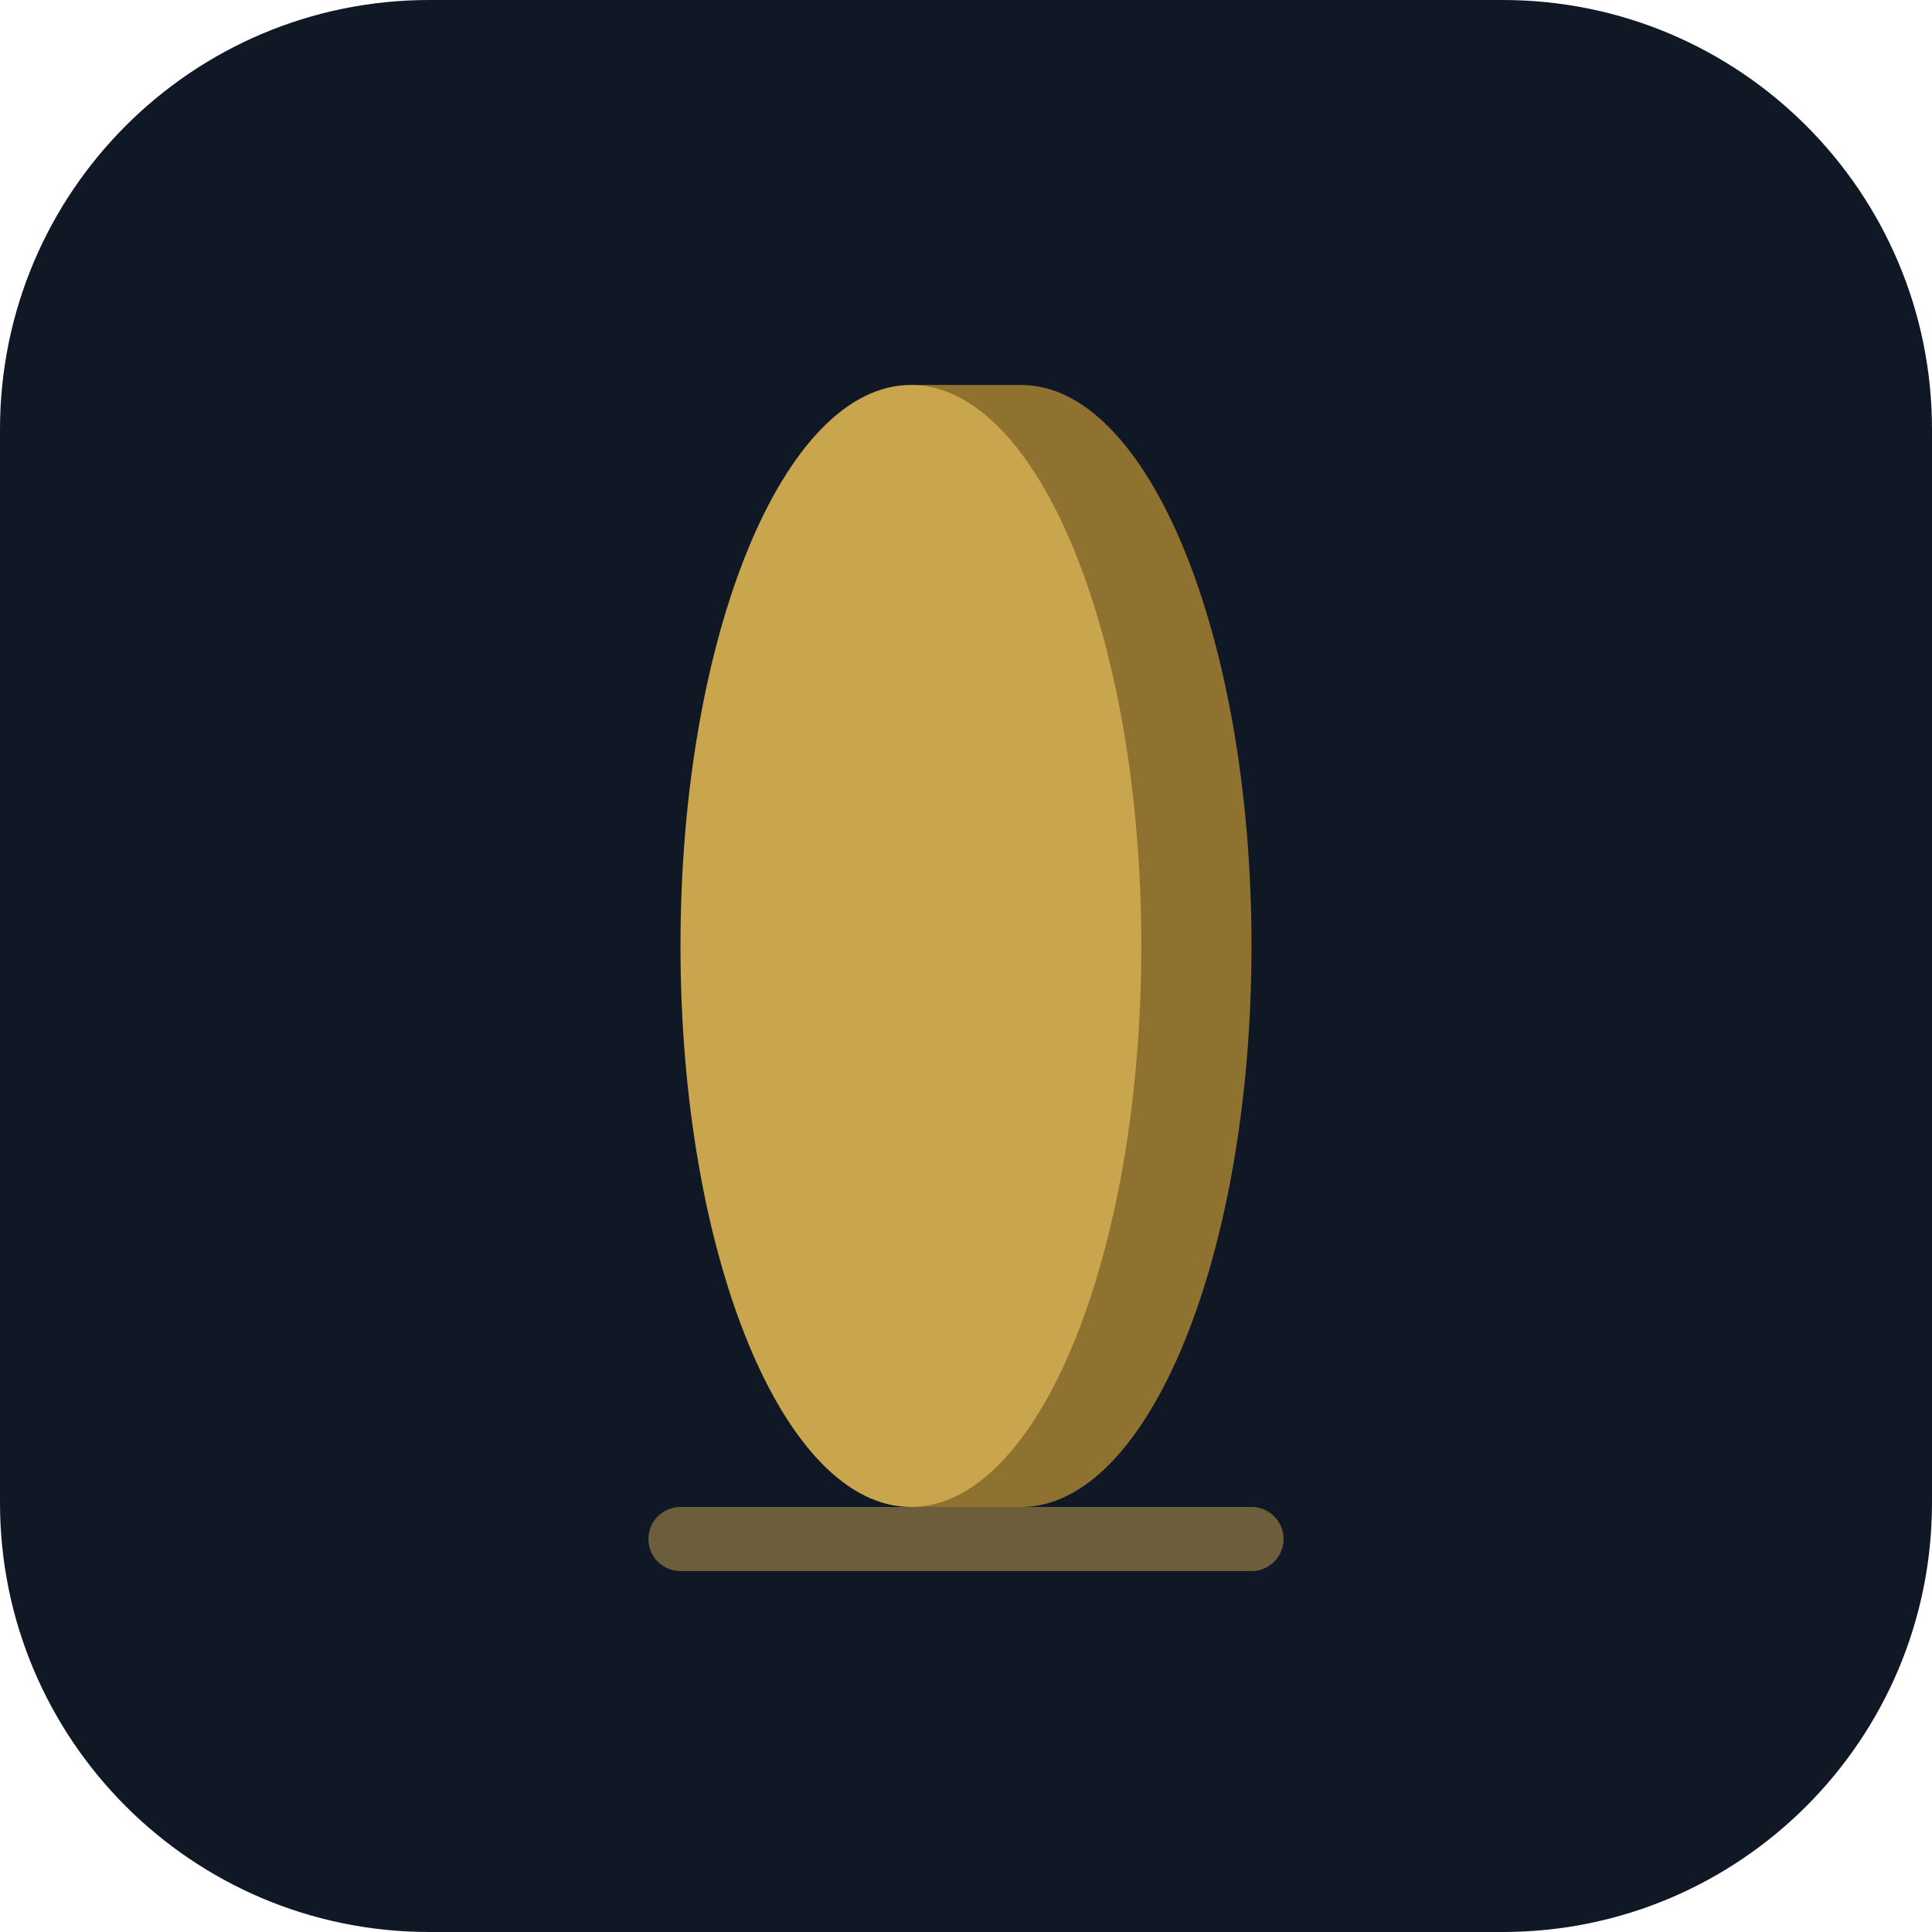
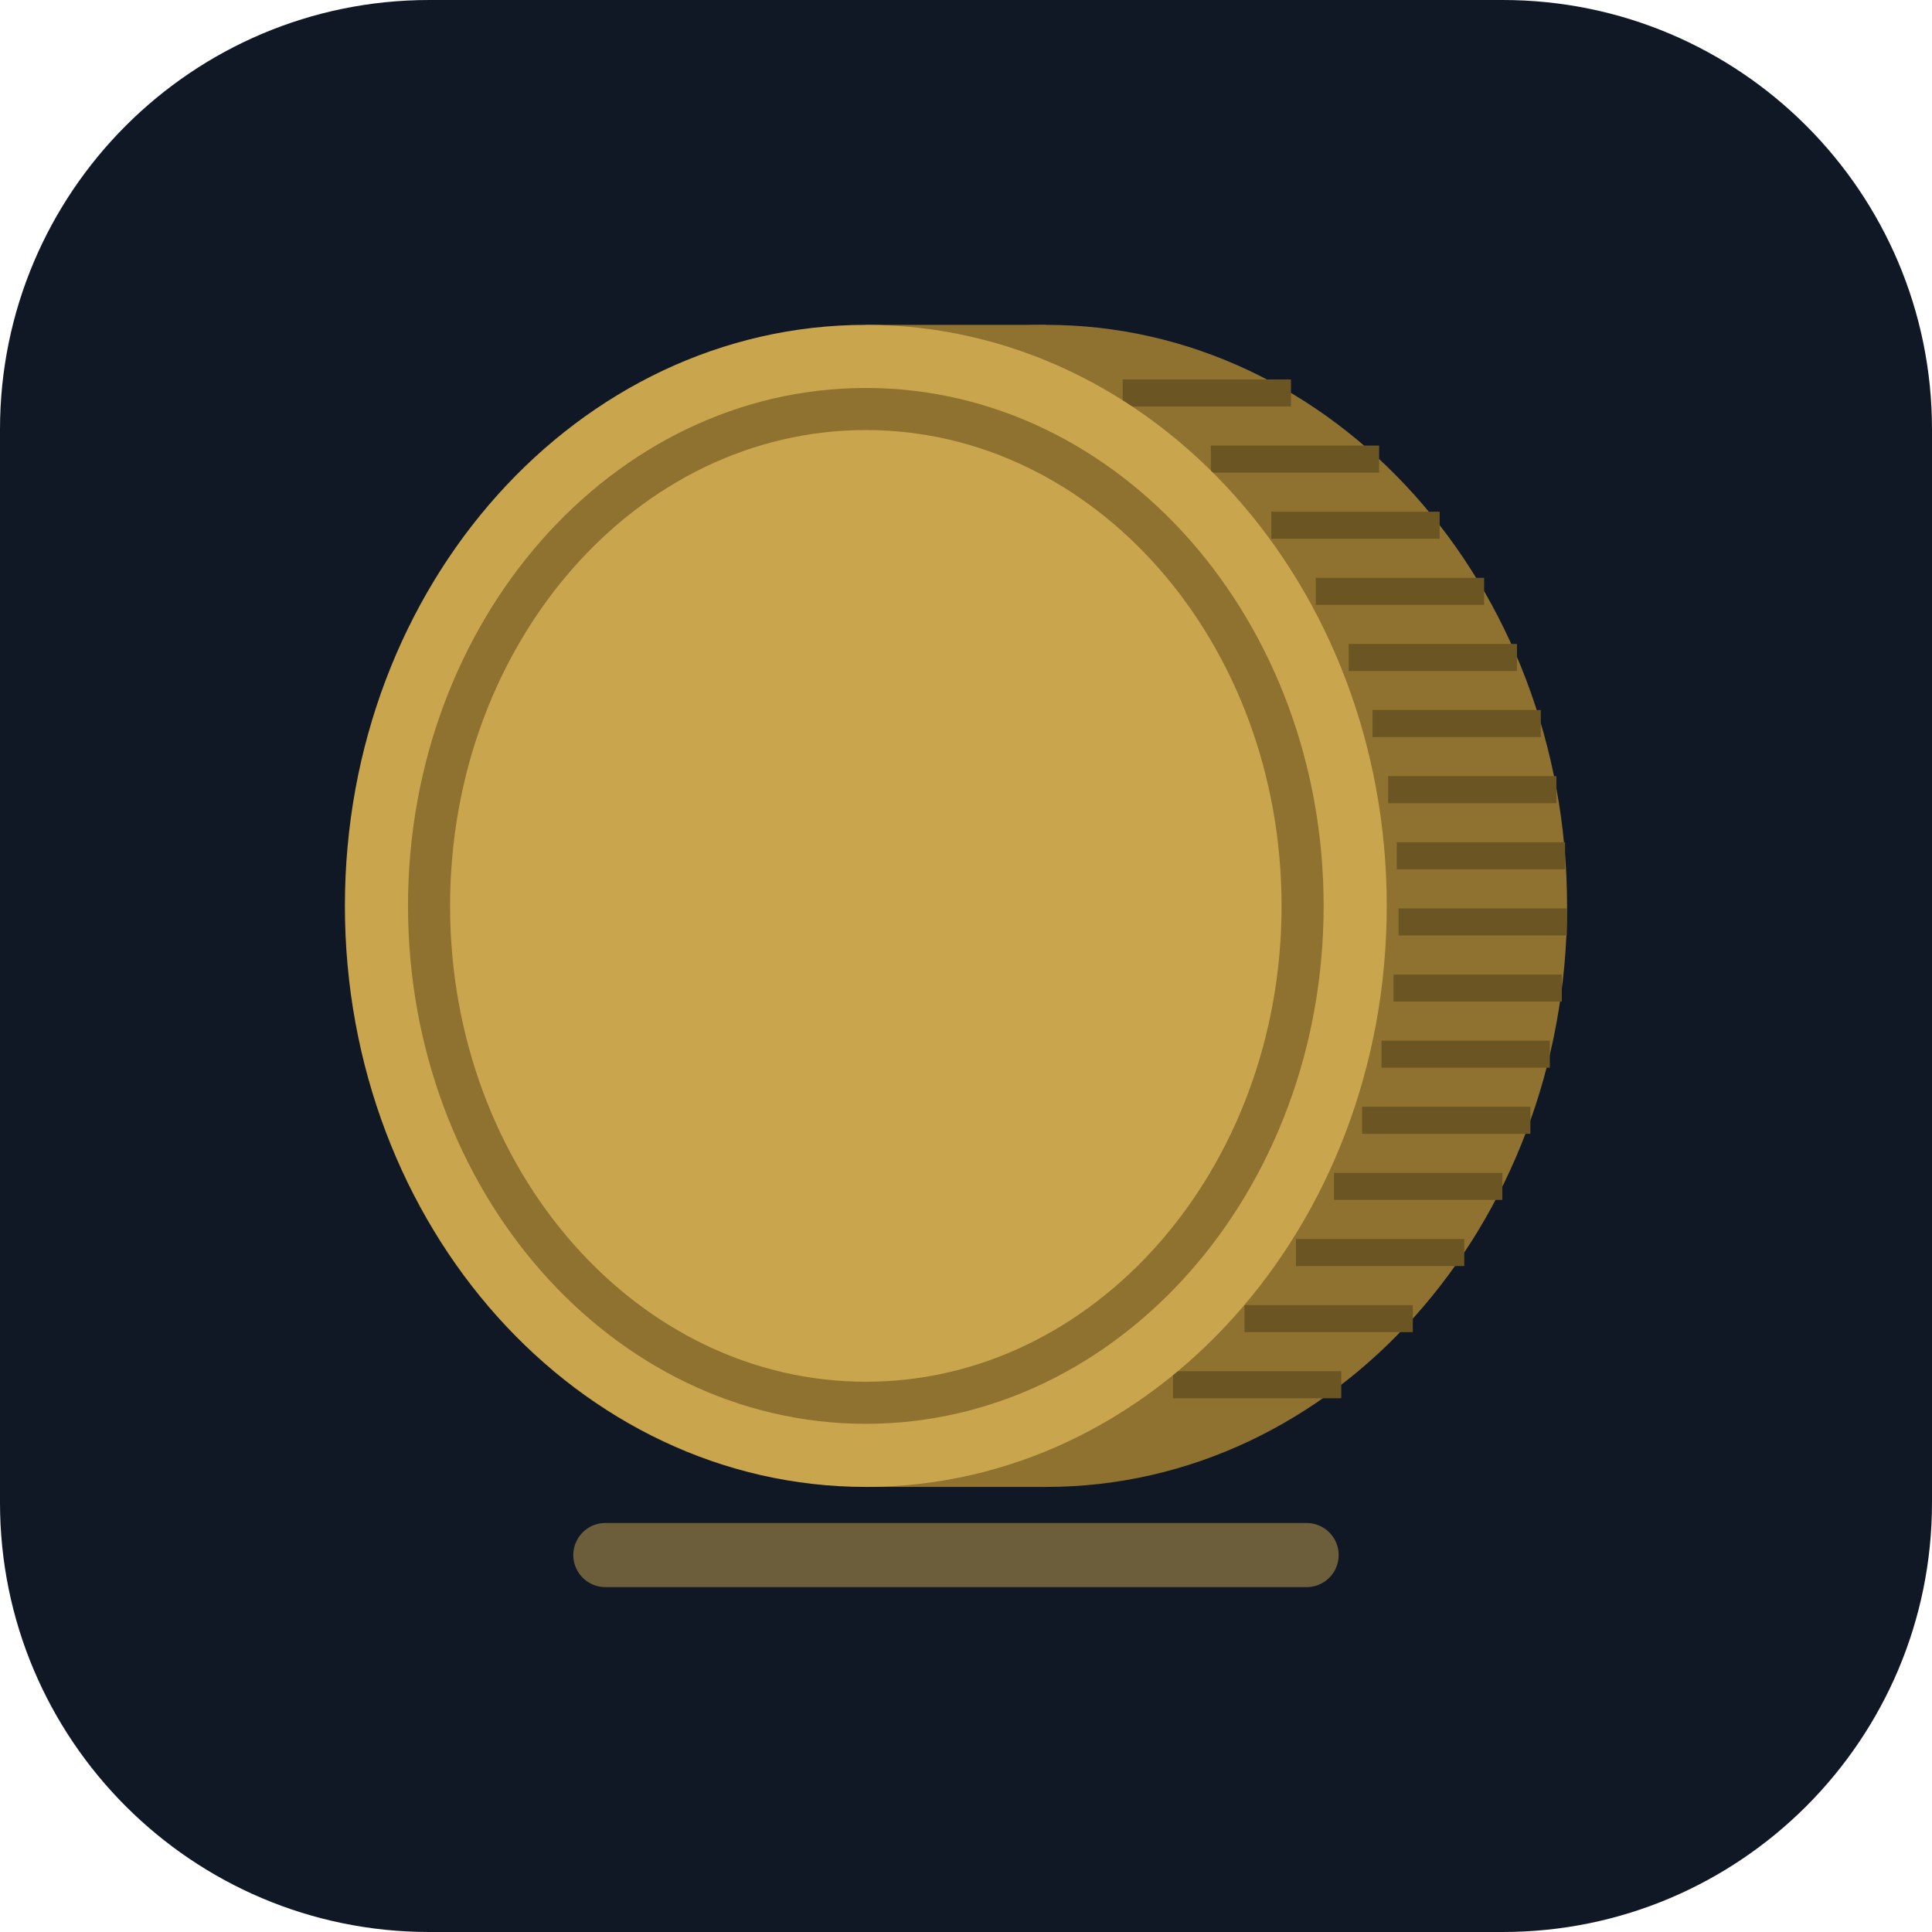
<svg xmlns="http://www.w3.org/2000/svg" viewBox="0 0 108 108">
  <rect width="108" height="108" rx="24" fill="#101826" />
  <g transform="translate(54 54) scale(1.12) translate(-54 -54)">
-     <path d="M51.25 25h5.5a11.5 28 0 0 1 0 56h-5.5z" fill="#8F7230" />
-     <ellipse cx="51.25" cy="53" rx="11.5" ry="28" fill="#C9A54E" />
-     <path d="M39.75 82.6H68.25" stroke="#C9A54E" stroke-opacity="0.5" stroke-width="3.2" stroke-linecap="round" />
+     <ellipse cx="58" cy="51" rx="26" ry="29" fill="#8F7230" />
+     <rect x="49" y="22" width="9" height="58" fill="#8F7230" />
+     <path d="M61.82 25.4h8.4M66.22 28.7h8.4M69.24 32h8.4M71.46 35.3h8.4M73.1 38.6h8.4M74.29 41.9h8.4M75.07 45.2h8.4M75.5 48.5h8.4M75.59 51.8h8.4M75.34 55.1h8.4M74.74 58.4h8.4M73.77 61.7h8.4M72.37 65h8.4M70.47 68.3h8.4M67.9 71.6h8.4M64.33 74.9h8.4" stroke="#6B5523" stroke-width="1.35" />
+     <ellipse cx="49" cy="51" rx="26" ry="29" fill="#C9A54E" />
+     <ellipse cx="49" cy="51" rx="21.8" ry="24.8" fill="none" stroke="#8F7230" stroke-width="2.1" />
+     <path d="M36 83.4H71" stroke="#C9A54E" stroke-opacity="0.5" stroke-width="3.2" stroke-linecap="round" />
  </g>
</svg>
